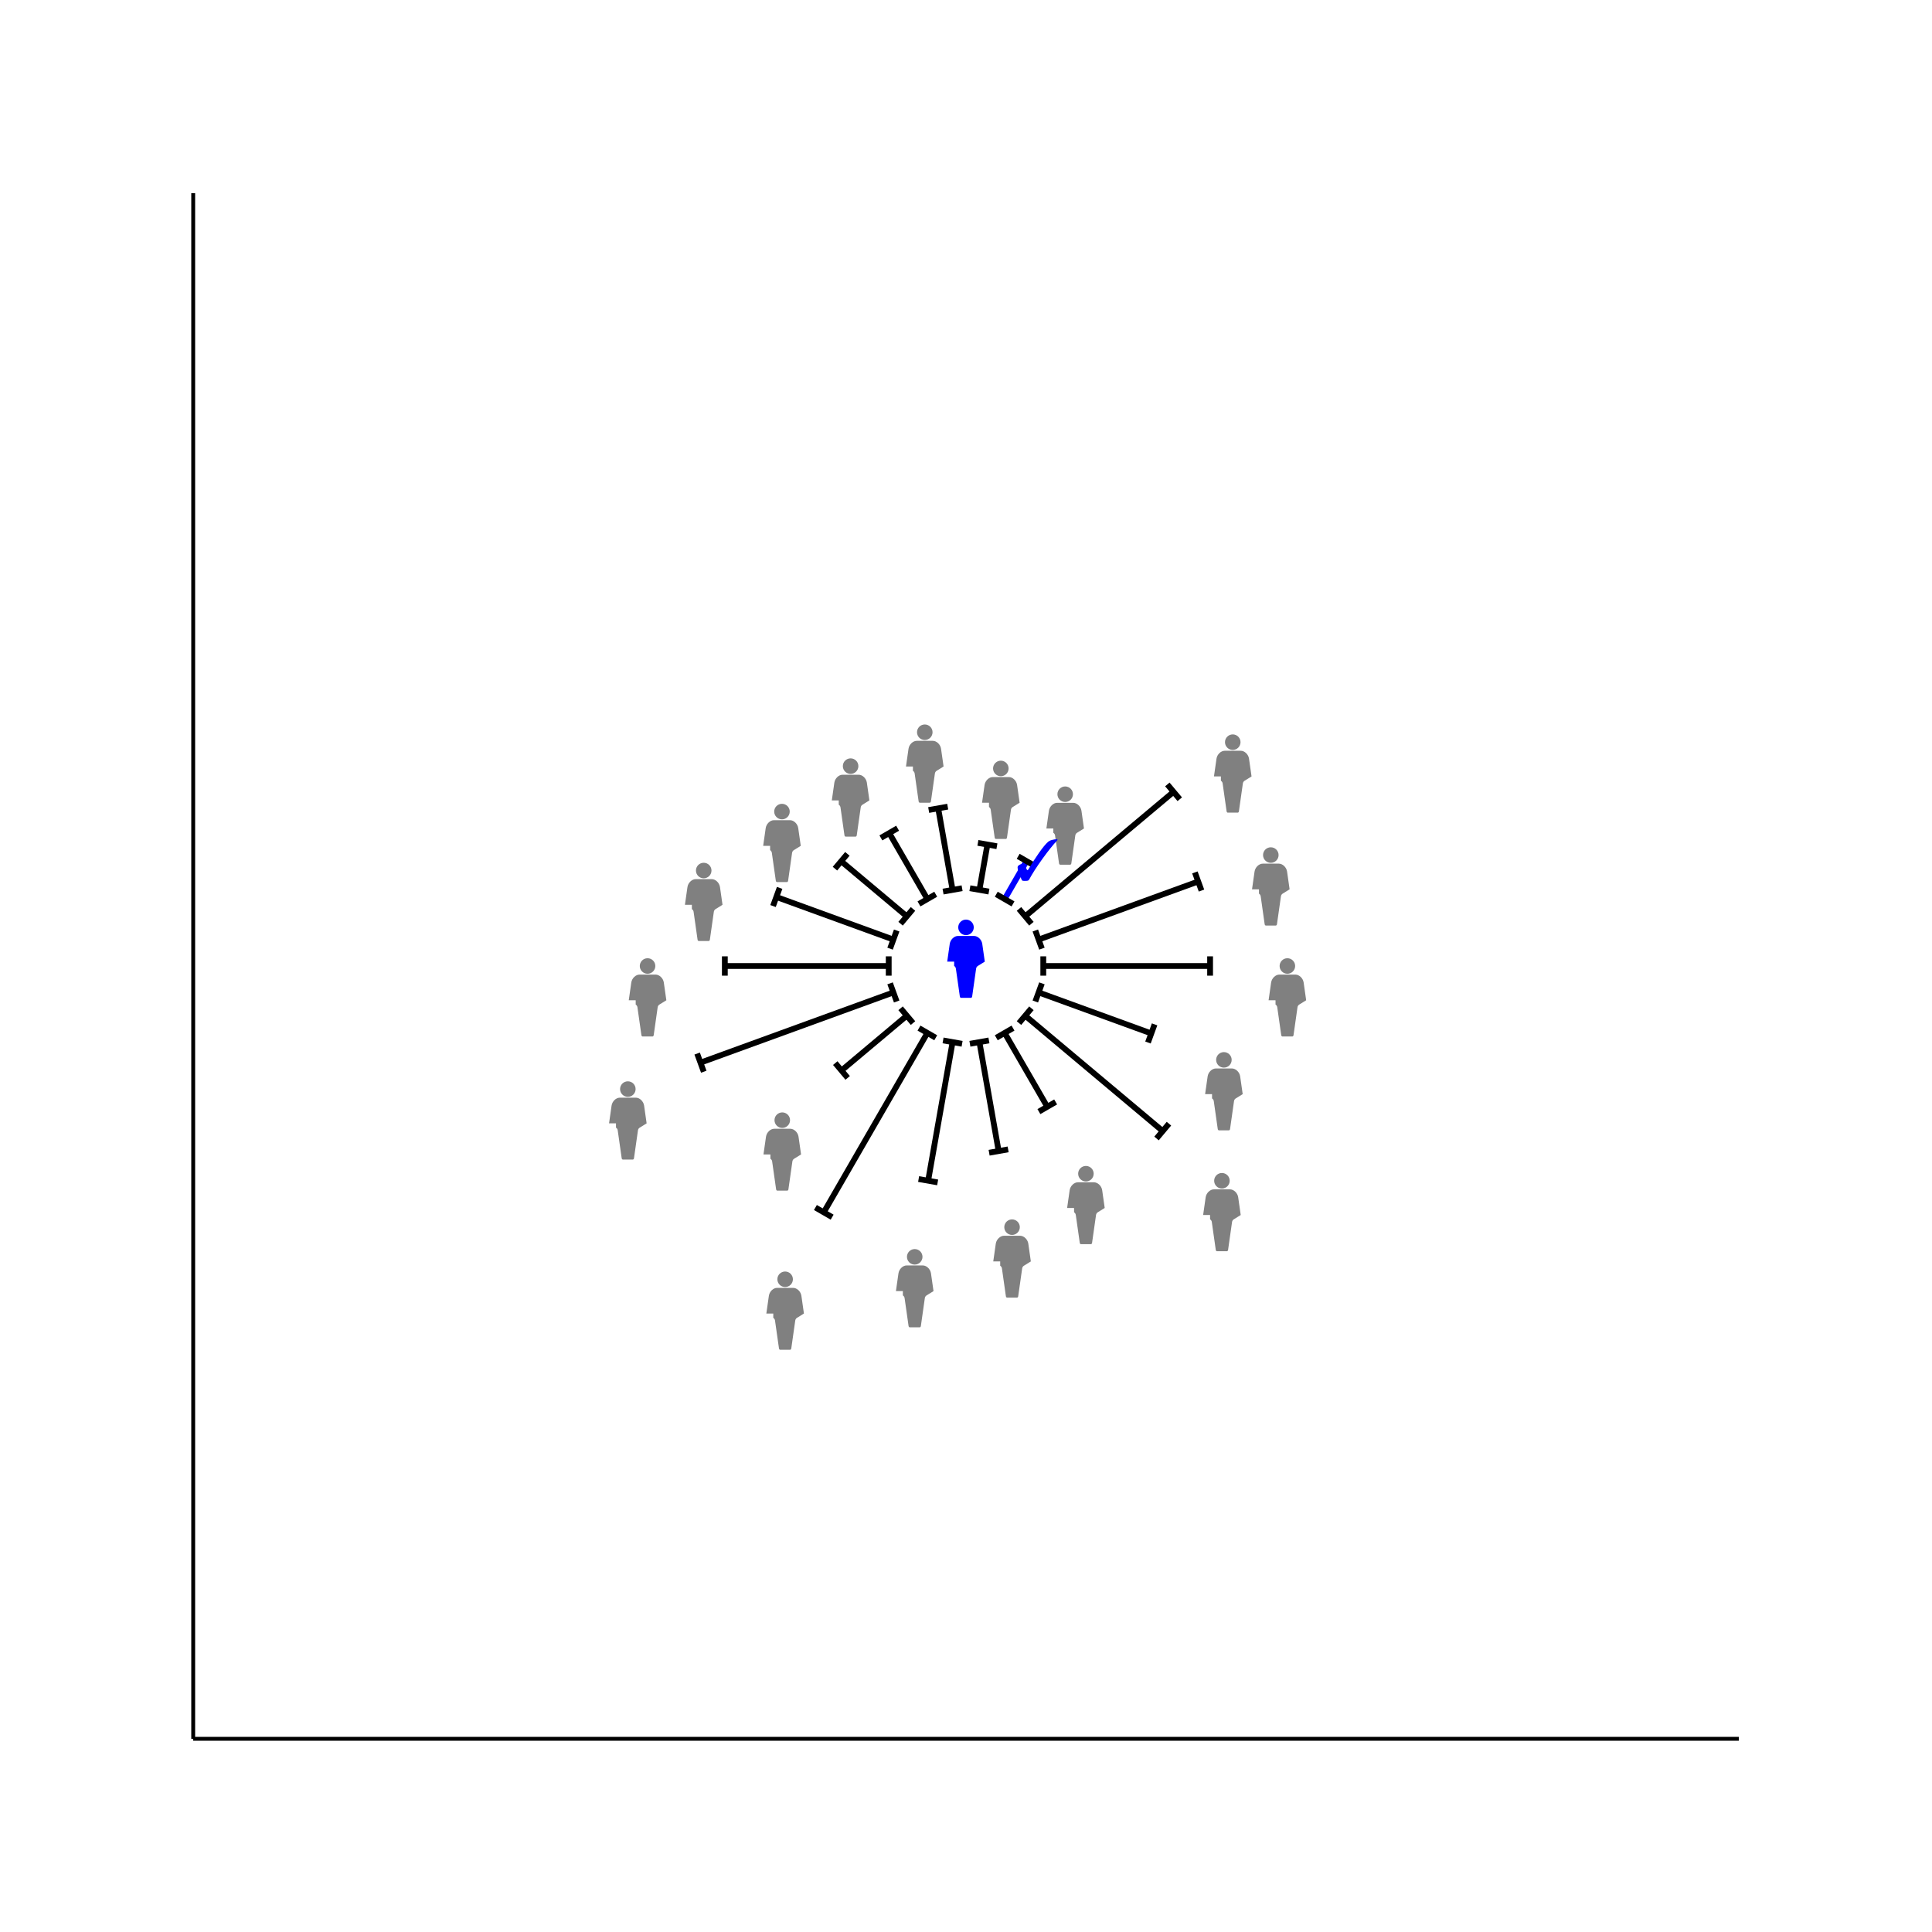
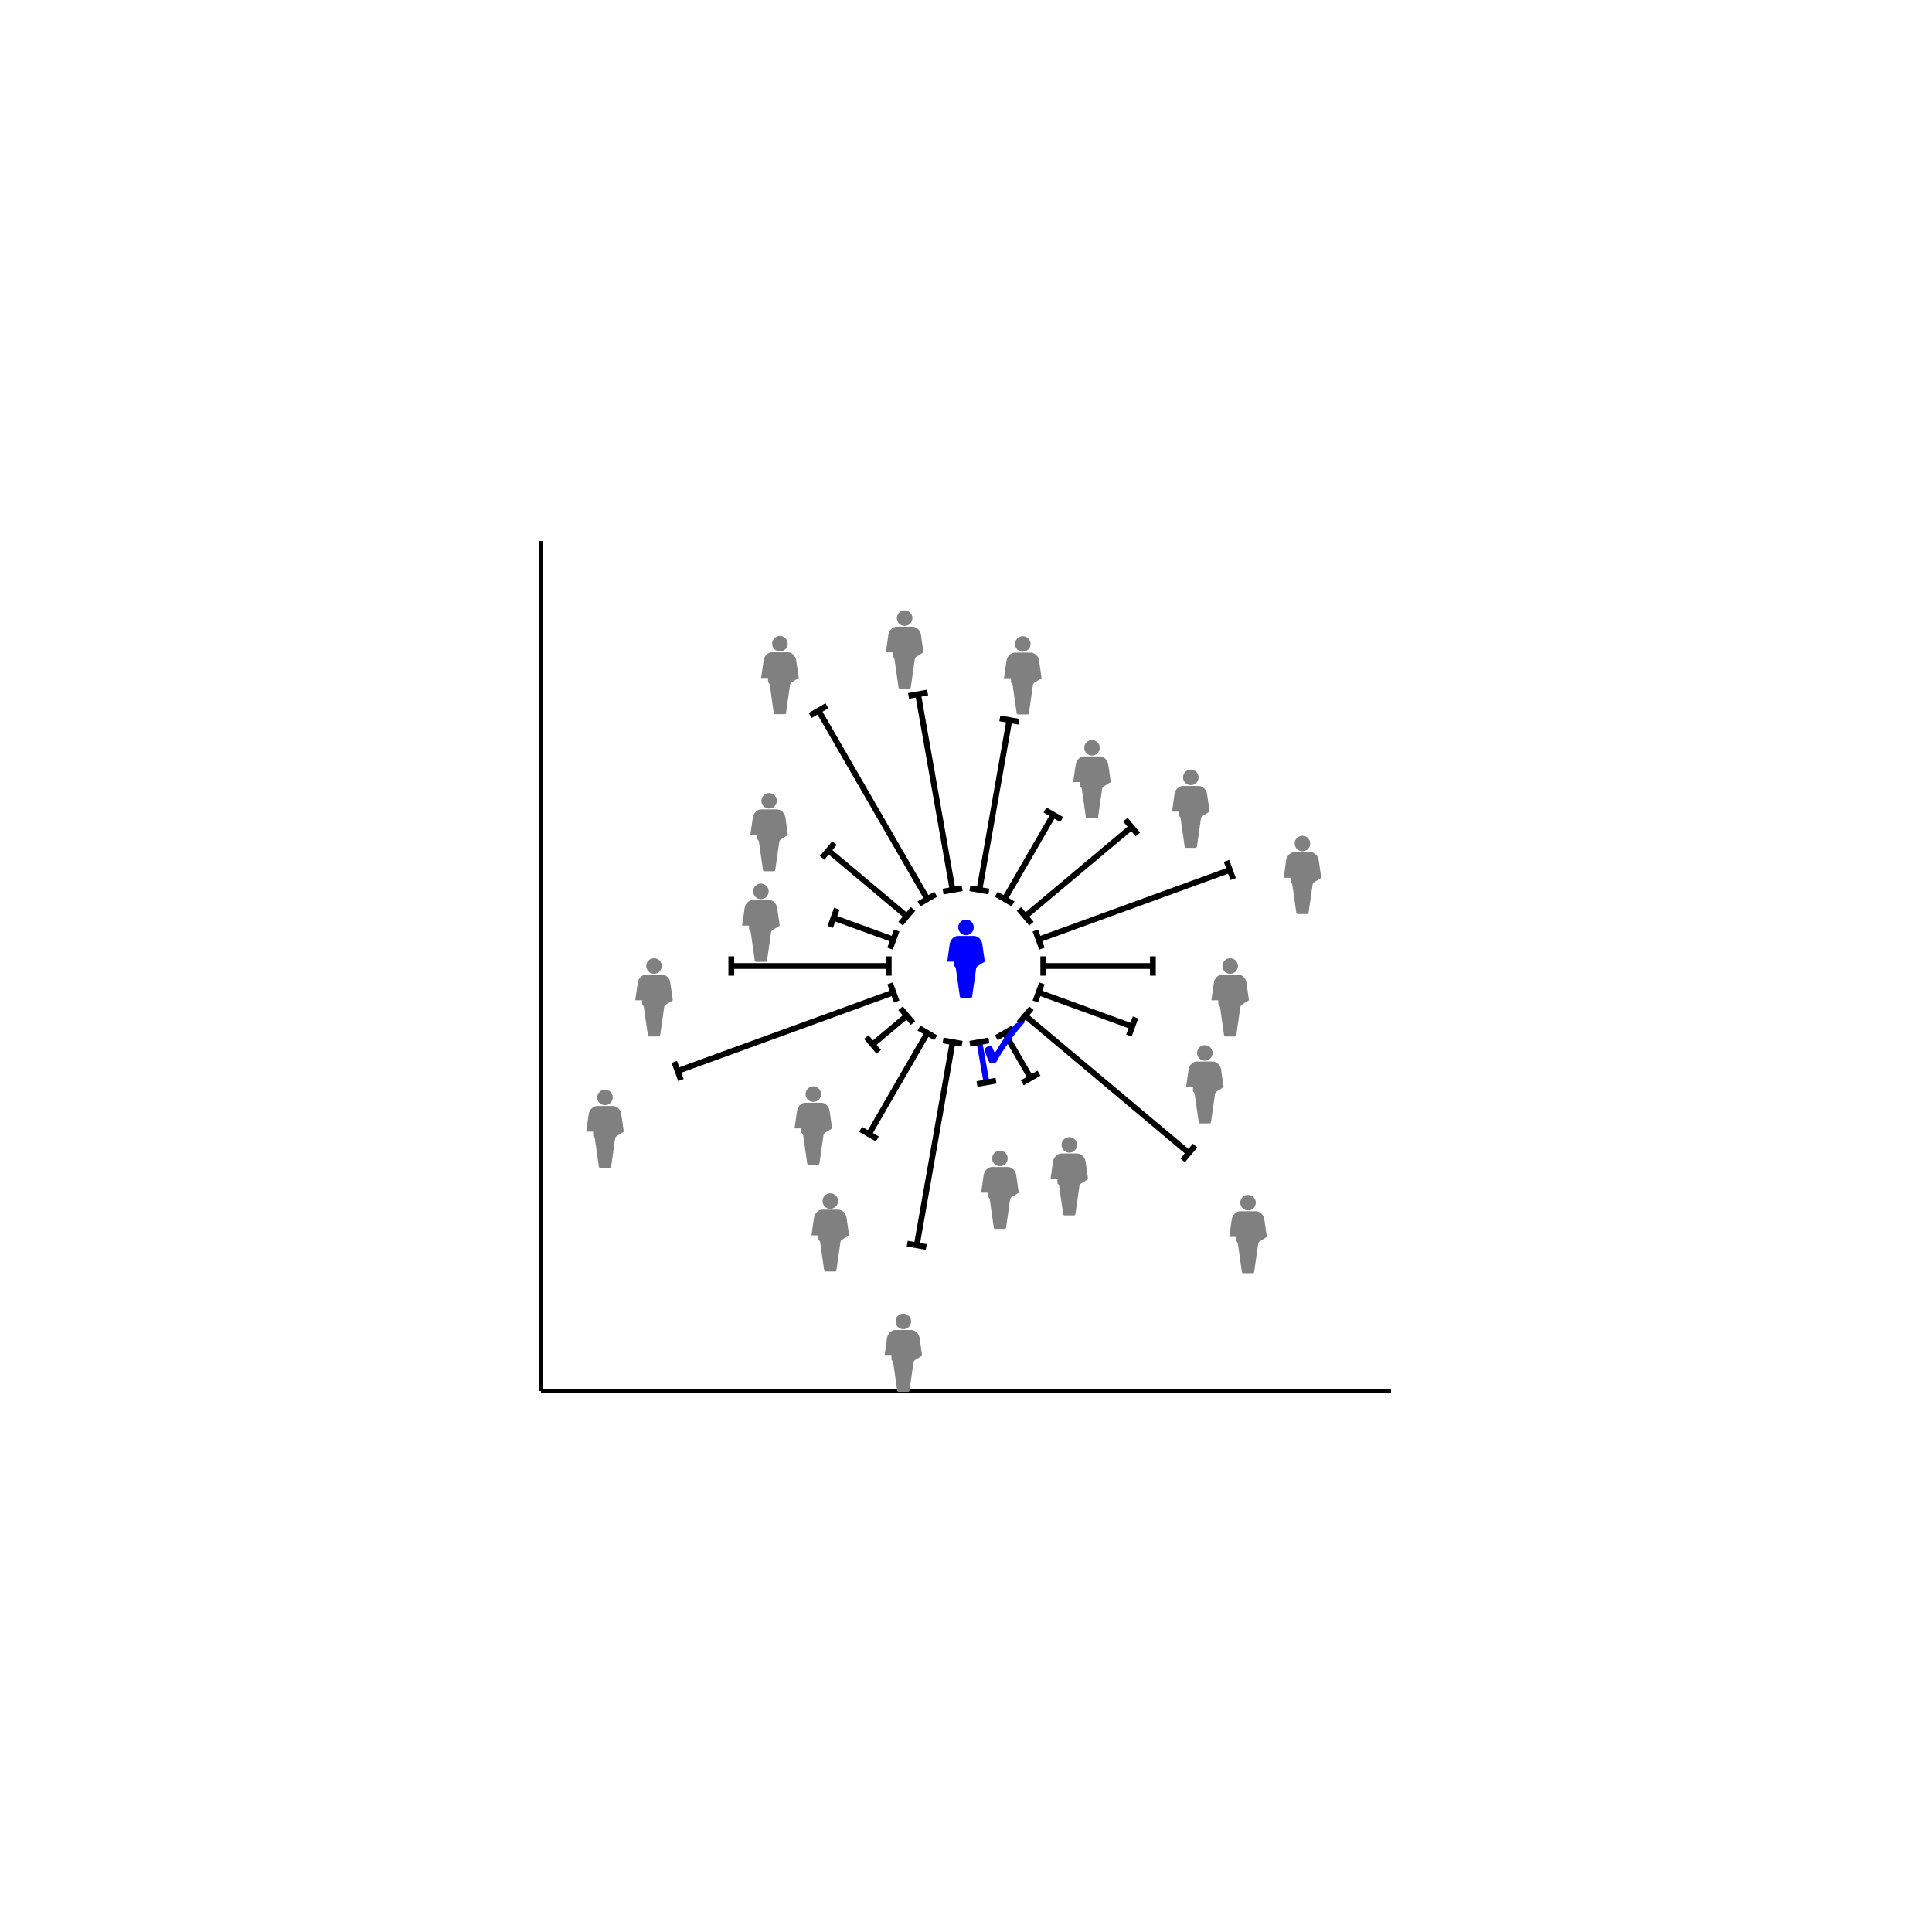
<svg xmlns="http://www.w3.org/2000/svg" baseProfile="full" height="500" version="1.1" width="500">
  <defs>
    <marker id="start_arrow" markerHeight="6" markerWidth="6" orient="auto" refX="3" refY="3">
      <path d="M6,0 L0,3 L6,6 Z" fill="black" />
    </marker>
    <marker id="end_arrow" markerHeight="6" markerWidth="6" orient="auto" refX="3" refY="3">
      <path d="M0,0 L6,3 L0,6 Z" fill="black" />
    </marker>
  </defs>
-   <line stroke="black" stroke-width="1" x1="50" x2="450" y1="450" y2="450" />
-   <line stroke="black" stroke-width="1" x1="50" x2="50" y1="450" y2="50" />
+   <line stroke="black" stroke-width="1" x1="140" x2="360" y1="360" y2="360" />
+   <line stroke="black" stroke-width="1" x1="140" x2="140" y1="360" y2="140" />
  <g fill="blue" transform="translate(235.2963,233.0) scale(0.1)">
    <circle cx="147.037" cy="70.0" r="20.104" />
    <path d="M98.402,158.679 L104.963,112.661 C106.644,101.598 116.398,92.253 126.261,92.253 L167.816,92.253 C177.678,92.253 187.431,101.599 189.099,112.573 L195.672,158.678 L177.719,169.823 C175.284,171.335 173.645,173.846 173.241,176.681 L162.941,249.059 C162.936,249.096 162.93,249.134 162.925,249.171 C162.682,251.034 161.026,252.397 160.255,252.397 L133.818,252.397 C133.047,252.397 131.39,251.035 131.147,249.171 C131.142,249.134 131.136,249.096 131.131,249.059 L120.829,176.681 C120.426,173.845 118.786,171.334 116.352,169.823 V158.679 Z" />
  </g>
-   <g fill="grey" transform="translate(318.4688,243.0) scale(0.1)">
+   <g fill="grey" transform="translate(303.6617,243.0) scale(0.1)">
    <circle cx="147.037" cy="70.0" r="20.104" />
    <path d="M98.402,158.679 L104.963,112.661 C106.644,101.598 116.398,92.253 126.261,92.253 L167.816,92.253 C177.678,92.253 187.431,101.599 189.099,112.573 L195.672,158.678 L177.719,169.823 C175.284,171.335 173.645,173.846 173.241,176.681 L162.941,249.059 C162.936,249.096 162.93,249.134 162.925,249.171 C162.682,251.034 161.026,252.397 160.255,252.397 L133.818,252.397 C133.047,252.397 131.39,251.035 131.147,249.171 C131.142,249.134 131.136,249.096 131.131,249.059 L120.829,176.681 C120.426,173.845 118.786,171.334 116.352,169.823 V158.679 Z" />
  </g>
-   <line stroke="black" stroke-width="1.5" x1="270.0" x2="313.172" y1="250.0" y2="250.0" />
+   <line stroke="black" stroke-width="1.5" x1="270.0" x2="298.365" y1="250.0" y2="250.0" />
  <line stroke="black" stroke-width="1.5" x1="270.0" x2="270.0" y1="252.5" y2="247.5" />
-   <line stroke="black" stroke-width="1.5" x1="313.172" x2="313.172" y1="252.5" y2="247.5" />
-   <g fill="grey" transform="translate(302.0407,267.293) scale(0.1)">
+   <line stroke="black" stroke-width="1.5" x1="298.365" x2="298.365" y1="252.5" y2="247.5" />
+   <g fill="grey" transform="translate(297.1067,265.4971) scale(0.1)">
    <circle cx="147.037" cy="70.0" r="20.104" />
    <path d="M98.402,158.679 L104.963,112.661 C106.644,101.598 116.398,92.253 126.261,92.253 L167.816,92.253 C177.678,92.253 187.431,101.599 189.099,112.573 L195.672,158.678 L177.719,169.823 C175.284,171.335 173.645,173.846 173.241,176.681 L162.941,249.059 C162.936,249.096 162.93,249.134 162.925,249.171 C162.682,251.034 161.026,252.397 160.255,252.397 L133.818,252.397 C133.047,252.397 131.39,251.035 131.147,249.171 C131.142,249.134 131.136,249.096 131.131,249.059 L120.829,176.681 C120.426,173.845 118.786,171.334 116.352,169.823 V158.679 Z" />
  </g>
-   <line stroke="black" stroke-width="1.5" x1="268.794" x2="297.951" y1="256.84" y2="267.453" />
+   <line stroke="black" stroke-width="1.5" x1="268.794" x2="293.017" y1="256.84" y2="265.657" />
  <line stroke="black" stroke-width="1.5" x1="267.939" x2="269.649" y1="259.19" y2="254.491" />
-   <line stroke="black" stroke-width="1.5" x1="297.096" x2="298.806" y1="269.802" y2="265.103" />
-   <g fill="grey" transform="translate(301.5302,298.5769) scale(0.1)">
+   <line stroke="black" stroke-width="1.5" x1="292.161" x2="293.872" y1="268.006" y2="263.308" />
+   <g fill="grey" transform="translate(308.2879,304.2473) scale(0.1)">
    <circle cx="147.037" cy="70.0" r="20.104" />
    <path d="M98.402,158.679 L104.963,112.661 C106.644,101.598 116.398,92.253 126.261,92.253 L167.816,92.253 C177.678,92.253 187.431,101.599 189.099,112.573 L195.672,158.678 L177.719,169.823 C175.284,171.335 173.645,173.846 173.241,176.681 L162.941,249.059 C162.936,249.096 162.93,249.134 162.925,249.171 C162.682,251.034 161.026,252.397 160.255,252.397 L133.818,252.397 C133.047,252.397 131.39,251.035 131.147,249.171 C131.142,249.134 131.136,249.096 131.131,249.059 L120.829,176.681 C120.426,173.845 118.786,171.334 116.352,169.823 V158.679 Z" />
  </g>
-   <line stroke="black" stroke-width="1.5" x1="265.321" x2="300.913" y1="262.856" y2="292.721" />
+   <line stroke="black" stroke-width="1.5" x1="265.321" x2="307.671" y1="262.856" y2="298.392" />
  <line stroke="black" stroke-width="1.5" x1="263.714" x2="266.928" y1="264.771" y2="260.941" />
-   <line stroke="black" stroke-width="1.5" x1="299.306" x2="302.52" y1="294.636" y2="290.806" />
-   <g fill="grey" transform="translate(266.3307,296.7532) scale(0.1)">
+   <line stroke="black" stroke-width="1.5" x1="306.064" x2="309.278" y1="300.307" y2="296.476" />
+   <g fill="grey" transform="translate(262.0265,289.298) scale(0.1)">
    <circle cx="147.037" cy="70.0" r="20.104" />
    <path d="M98.402,158.679 L104.963,112.661 C106.644,101.598 116.398,92.253 126.261,92.253 L167.816,92.253 C177.678,92.253 187.431,101.599 189.099,112.573 L195.672,158.678 L177.719,169.823 C175.284,171.335 173.645,173.846 173.241,176.681 L162.941,249.059 C162.936,249.096 162.93,249.134 162.925,249.171 C162.682,251.034 161.026,252.397 160.255,252.397 L133.818,252.397 C133.047,252.397 131.39,251.035 131.147,249.171 C131.142,249.134 131.136,249.096 131.131,249.059 L120.829,176.681 C120.426,173.845 118.786,171.334 116.352,169.823 V158.679 Z" />
  </g>
-   <line stroke="black" stroke-width="1.5" x1="260.0" x2="271.034" y1="267.321" y2="286.433" />
+   <line stroke="black" stroke-width="1.5" x1="260.0" x2="266.73" y1="267.321" y2="278.978" />
  <line stroke="black" stroke-width="1.5" x1="257.835" x2="262.165" y1="268.571" y2="266.071" />
-   <line stroke="black" stroke-width="1.5" x1="268.869" x2="273.2" y1="287.683" y2="285.183" />
-   <g fill="grey" transform="translate(247.2137,310.5867) scale(0.1)">
+   <line stroke="black" stroke-width="1.5" x1="264.565" x2="268.895" y1="280.228" y2="277.728" />
+   <g fill="grey" transform="translate(244.078,292.8038) scale(0.1)">
    <circle cx="147.037" cy="70.0" r="20.104" />
    <path d="M98.402,158.679 L104.963,112.661 C106.644,101.598 116.398,92.253 126.261,92.253 L167.816,92.253 C177.678,92.253 187.431,101.599 189.099,112.573 L195.672,158.678 L177.719,169.823 C175.284,171.335 173.645,173.846 173.241,176.681 L162.941,249.059 C162.936,249.096 162.93,249.134 162.925,249.171 C162.682,251.034 161.026,252.397 160.255,252.397 L133.818,252.397 C133.047,252.397 131.39,251.035 131.147,249.171 C131.142,249.134 131.136,249.096 131.131,249.059 L120.829,176.681 C120.426,173.845 118.786,171.334 116.352,169.823 V158.679 Z" />
  </g>
-   <line stroke="black" stroke-width="1.5" x1="253.473" x2="258.444" y1="269.696" y2="297.891" />
+   <line stroke="blue" stroke-width="1.5" x1="253.473" x2="255.309" y1="269.696" y2="280.108" />
  <line stroke="black" stroke-width="1.5" x1="251.011" x2="255.935" y1="270.13" y2="269.262" />
-   <line stroke="black" stroke-width="1.5" x1="255.982" x2="260.906" y1="298.325" y2="297.456" />
-   <g fill="grey" transform="translate(222.0247,318.2668) scale(0.1)">
+   <line stroke="black" stroke-width="1.5" x1="252.847" x2="257.771" y1="280.542" y2="279.673" />
+   <g fill="grey" transform="translate(219.0779,334.9789) scale(0.1)">
    <circle cx="147.037" cy="70.0" r="20.104" />
    <path d="M98.402,158.679 L104.963,112.661 C106.644,101.598 116.398,92.253 126.261,92.253 L167.816,92.253 C177.678,92.253 187.431,101.599 189.099,112.573 L195.672,158.678 L177.719,169.823 C175.284,171.335 173.645,173.846 173.241,176.681 L162.941,249.059 C162.936,249.096 162.93,249.134 162.925,249.171 C162.682,251.034 161.026,252.397 160.255,252.397 L133.818,252.397 C133.047,252.397 131.39,251.035 131.147,249.171 C131.142,249.134 131.136,249.096 131.131,249.059 L120.829,176.681 C120.426,173.845 118.786,171.334 116.352,169.823 V158.679 Z" />
  </g>
-   <line stroke="black" stroke-width="1.5" x1="246.527" x2="240.201" y1="269.696" y2="305.571" />
+   <line stroke="black" stroke-width="1.5" x1="246.527" x2="237.255" y1="269.696" y2="322.283" />
  <line stroke="black" stroke-width="1.5" x1="244.065" x2="248.989" y1="269.262" y2="270.13" />
-   <line stroke="black" stroke-width="1.5" x1="237.739" x2="242.663" y1="305.137" y2="306.005" />
-   <g fill="grey" transform="translate(188.4878,324.0748) scale(0.1)">
+   <line stroke="black" stroke-width="1.5" x1="234.793" x2="239.717" y1="321.849" y2="322.717" />
+   <g fill="grey" transform="translate(200.1749,303.832) scale(0.1)">
    <circle cx="147.037" cy="70.0" r="20.104" />
    <path d="M98.402,158.679 L104.963,112.661 C106.644,101.598 116.398,92.253 126.261,92.253 L167.816,92.253 C177.678,92.253 187.431,101.599 189.099,112.573 L195.672,158.678 L177.719,169.823 C175.284,171.335 173.645,173.846 173.241,176.681 L162.941,249.059 C162.936,249.096 162.93,249.134 162.925,249.171 C162.682,251.034 161.026,252.397 160.255,252.397 L133.818,252.397 C133.047,252.397 131.39,251.035 131.147,249.171 C131.142,249.134 131.136,249.096 131.131,249.059 L120.829,176.681 C120.426,173.845 118.786,171.334 116.352,169.823 V158.679 Z" />
  </g>
-   <line stroke="black" stroke-width="1.5" x1="240.0" x2="213.191" y1="267.321" y2="313.754" />
+   <line stroke="black" stroke-width="1.5" x1="240.0" x2="224.879" y1="267.321" y2="293.511" />
  <line stroke="black" stroke-width="1.5" x1="237.835" x2="242.165" y1="266.071" y2="268.571" />
-   <line stroke="black" stroke-width="1.5" x1="211.026" x2="215.357" y1="312.504" y2="315.004" />
-   <g fill="grey" transform="translate(187.7462,282.8993) scale(0.1)">
+   <line stroke="black" stroke-width="1.5" x1="222.714" x2="227.044" y1="292.261" y2="294.761" />
+   <g fill="grey" transform="translate(195.7823,276.1562) scale(0.1)">
    <circle cx="147.037" cy="70.0" r="20.104" />
    <path d="M98.402,158.679 L104.963,112.661 C106.644,101.598 116.398,92.253 126.261,92.253 L167.816,92.253 C177.678,92.253 187.431,101.599 189.099,112.573 L195.672,158.678 L177.719,169.823 C175.284,171.335 173.645,173.846 173.241,176.681 L162.941,249.059 C162.936,249.096 162.93,249.134 162.925,249.171 C162.682,251.034 161.026,252.397 160.255,252.397 L133.818,252.397 C133.047,252.397 131.39,251.035 131.147,249.171 C131.142,249.134 131.136,249.096 131.131,249.059 L120.829,176.681 C120.426,173.845 118.786,171.334 116.352,169.823 V158.679 Z" />
  </g>
-   <line stroke="black" stroke-width="1.5" x1="234.679" x2="217.771" y1="262.856" y2="277.044" />
+   <line stroke="black" stroke-width="1.5" x1="234.679" x2="225.807" y1="262.856" y2="270.3" />
  <line stroke="black" stroke-width="1.5" x1="233.072" x2="236.286" y1="260.941" y2="264.771" />
-   <line stroke="black" stroke-width="1.5" x1="216.164" x2="219.378" y1="275.128" y2="278.959" />
-   <g fill="grey" transform="translate(147.7807,274.8531) scale(0.1)">
+   <line stroke="black" stroke-width="1.5" x1="224.2" x2="227.414" y1="268.385" y2="272.216" />
+   <g fill="grey" transform="translate(141.868,277.0051) scale(0.1)">
    <circle cx="147.037" cy="70.0" r="20.104" />
    <path d="M98.402,158.679 L104.963,112.661 C106.644,101.598 116.398,92.253 126.261,92.253 L167.816,92.253 C177.678,92.253 187.431,101.599 189.099,112.573 L195.672,158.678 L177.719,169.823 C175.284,171.335 173.645,173.846 173.241,176.681 L162.941,249.059 C162.936,249.096 162.93,249.134 162.925,249.171 C162.682,251.034 161.026,252.397 160.255,252.397 L133.818,252.397 C133.047,252.397 131.39,251.035 131.147,249.171 C131.142,249.134 131.136,249.096 131.131,249.059 L120.829,176.681 C120.426,173.845 118.786,171.334 116.352,169.823 V158.679 Z" />
  </g>
-   <line stroke="black" stroke-width="1.5" x1="231.206" x2="181.278" y1="256.84" y2="275.013" />
+   <line stroke="black" stroke-width="1.5" x1="231.206" x2="175.366" y1="256.84" y2="277.165" />
  <line stroke="black" stroke-width="1.5" x1="230.351" x2="232.061" y1="254.491" y2="259.19" />
-   <line stroke="black" stroke-width="1.5" x1="180.423" x2="182.133" y1="272.663" y2="277.362" />
-   <g fill="grey" transform="translate(152.8829,243.0) scale(0.1)">
+   <line stroke="black" stroke-width="1.5" x1="174.51" x2="176.221" y1="274.815" y2="279.514" />
+   <g fill="grey" transform="translate(154.5562,243.0) scale(0.1)">
    <circle cx="147.037" cy="70.0" r="20.104" />
    <path d="M98.402,158.679 L104.963,112.661 C106.644,101.598 116.398,92.253 126.261,92.253 L167.816,92.253 C177.678,92.253 187.431,101.599 189.099,112.573 L195.672,158.678 L177.719,169.823 C175.284,171.335 173.645,173.846 173.241,176.681 L162.941,249.059 C162.936,249.096 162.93,249.134 162.925,249.171 C162.682,251.034 161.026,252.397 160.255,252.397 L133.818,252.397 C133.047,252.397 131.39,251.035 131.147,249.171 C131.142,249.134 131.136,249.096 131.131,249.059 L120.829,176.681 C120.426,173.845 118.786,171.334 116.352,169.823 V158.679 Z" />
  </g>
-   <line stroke="black" stroke-width="1.5" x1="230.0" x2="187.587" y1="250.0" y2="250.0" />
+   <line stroke="black" stroke-width="1.5" x1="230.0" x2="189.26" y1="250.0" y2="250.0" />
  <line stroke="black" stroke-width="1.5" x1="230.0" x2="230.0" y1="247.5" y2="252.5" />
-   <line stroke="black" stroke-width="1.5" x1="187.587" x2="187.587" y1="247.5" y2="252.5" />
-   <g fill="grey" transform="translate(167.418,218.2943) scale(0.1)">
+   <line stroke="black" stroke-width="1.5" x1="189.26" x2="189.26" y1="247.5" y2="252.5" />
+   <g fill="grey" transform="translate(182.2218,223.6825) scale(0.1)">
    <circle cx="147.037" cy="70.0" r="20.104" />
    <path d="M98.402,158.679 L104.963,112.661 C106.644,101.598 116.398,92.253 126.261,92.253 L167.816,92.253 C177.678,92.253 187.431,101.599 189.099,112.573 L195.672,158.678 L177.719,169.823 C175.284,171.335 173.645,173.846 173.241,176.681 L162.941,249.059 C162.936,249.096 162.93,249.134 162.925,249.171 C162.682,251.034 161.026,252.397 160.255,252.397 L133.818,252.397 C133.047,252.397 131.39,251.035 131.147,249.171 C131.142,249.134 131.136,249.096 131.131,249.059 L120.829,176.681 C120.426,173.845 118.786,171.334 116.352,169.823 V158.679 Z" />
  </g>
-   <line stroke="black" stroke-width="1.5" x1="231.206" x2="200.916" y1="243.16" y2="232.135" />
+   <line stroke="black" stroke-width="1.5" x1="231.206" x2="215.719" y1="243.16" y2="237.523" />
  <line stroke="black" stroke-width="1.5" x1="232.061" x2="230.351" y1="240.81" y2="245.509" />
-   <line stroke="black" stroke-width="1.5" x1="201.771" x2="200.06" y1="229.785" y2="234.484" />
-   <g fill="grey" transform="translate(187.6687,203.0357) scale(0.1)">
+   <line stroke="black" stroke-width="1.5" x1="216.574" x2="214.864" y1="235.174" y2="239.872" />
+   <g fill="grey" transform="translate(184.3448,200.2466) scale(0.1)">
    <circle cx="147.037" cy="70.0" r="20.104" />
    <path d="M98.402,158.679 L104.963,112.661 C106.644,101.598 116.398,92.253 126.261,92.253 L167.816,92.253 C177.678,92.253 187.431,101.599 189.099,112.573 L195.672,158.678 L177.719,169.823 C175.284,171.335 173.645,173.846 173.241,176.681 L162.941,249.059 C162.936,249.096 162.93,249.134 162.925,249.171 C162.682,251.034 161.026,252.397 160.255,252.397 L133.818,252.397 C133.047,252.397 131.39,251.035 131.147,249.171 C131.142,249.134 131.136,249.096 131.131,249.059 L120.829,176.681 C120.426,173.845 118.786,171.334 116.352,169.823 V158.679 Z" />
  </g>
-   <line stroke="black" stroke-width="1.5" x1="234.679" x2="217.693" y1="237.144" y2="222.891" />
+   <line stroke="black" stroke-width="1.5" x1="234.679" x2="214.369" y1="237.144" y2="220.102" />
  <line stroke="black" stroke-width="1.5" x1="236.286" x2="233.072" y1="235.229" y2="239.059" />
-   <line stroke="black" stroke-width="1.5" x1="219.3" x2="216.086" y1="220.976" y2="224.807" />
-   <g fill="grey" transform="translate(205.4325,191.2744) scale(0.1)">
+   <line stroke="black" stroke-width="1.5" x1="215.976" x2="212.762" y1="218.187" y2="222.017" />
+   <g fill="grey" transform="translate(187.1349,159.5821) scale(0.1)">
    <circle cx="147.037" cy="70.0" r="20.104" />
    <path d="M98.402,158.679 L104.963,112.661 C106.644,101.598 116.398,92.253 126.261,92.253 L167.816,92.253 C177.678,92.253 187.431,101.599 189.099,112.573 L195.672,158.678 L177.719,169.823 C175.284,171.335 173.645,173.846 173.241,176.681 L162.941,249.059 C162.936,249.096 162.93,249.134 162.925,249.171 C162.682,251.034 161.026,252.397 160.255,252.397 L133.818,252.397 C133.047,252.397 131.39,251.035 131.147,249.171 C131.142,249.134 131.136,249.096 131.131,249.059 L120.829,176.681 C120.426,173.845 118.786,171.334 116.352,169.823 V158.679 Z" />
  </g>
-   <line stroke="black" stroke-width="1.5" x1="240.0" x2="230.136" y1="232.679" y2="215.595" />
+   <line stroke="black" stroke-width="1.5" x1="240.0" x2="211.839" y1="232.679" y2="183.903" />
  <line stroke="black" stroke-width="1.5" x1="242.165" x2="237.835" y1="231.429" y2="233.929" />
-   <line stroke="black" stroke-width="1.5" x1="232.301" x2="227.971" y1="214.345" y2="216.845" />
-   <g fill="grey" transform="translate(224.6287,182.5012) scale(0.1)">
+   <line stroke="black" stroke-width="1.5" x1="214.004" x2="209.674" y1="182.653" y2="185.153" />
+   <g fill="grey" transform="translate(219.4204,152.9633) scale(0.1)">
    <circle cx="147.037" cy="70.0" r="20.104" />
    <path d="M98.402,158.679 L104.963,112.661 C106.644,101.598 116.398,92.253 126.261,92.253 L167.816,92.253 C177.678,92.253 187.431,101.599 189.099,112.573 L195.672,158.678 L177.719,169.823 C175.284,171.335 173.645,173.846 173.241,176.681 L162.941,249.059 C162.936,249.096 162.93,249.134 162.925,249.171 C162.682,251.034 161.026,252.397 160.255,252.397 L133.818,252.397 C133.047,252.397 131.39,251.035 131.147,249.171 C131.142,249.134 131.136,249.096 131.131,249.059 L120.829,176.681 C120.426,173.845 118.786,171.334 116.352,169.823 V158.679 Z" />
  </g>
-   <line stroke="black" stroke-width="1.5" x1="246.527" x2="242.805" y1="230.304" y2="209.197" />
+   <line stroke="black" stroke-width="1.5" x1="246.527" x2="237.597" y1="230.304" y2="179.659" />
  <line stroke="black" stroke-width="1.5" x1="248.989" x2="244.065" y1="229.87" y2="230.738" />
-   <line stroke="black" stroke-width="1.5" x1="245.267" x2="240.343" y1="208.763" y2="209.631" />
-   <g fill="grey" transform="translate(244.3111,191.8746) scale(0.1)">
+   <line stroke="black" stroke-width="1.5" x1="240.059" x2="235.135" y1="179.225" y2="180.094" />
+   <g fill="grey" transform="translate(249.9926,159.6533) scale(0.1)">
    <circle cx="147.037" cy="70.0" r="20.104" />
    <path d="M98.402,158.679 L104.963,112.661 C106.644,101.598 116.398,92.253 126.261,92.253 L167.816,92.253 C177.678,92.253 187.431,101.599 189.099,112.573 L195.672,158.678 L177.719,169.823 C175.284,171.335 173.645,173.846 173.241,176.681 L162.941,249.059 C162.936,249.096 162.93,249.134 162.925,249.171 C162.682,251.034 161.026,252.397 160.255,252.397 L133.818,252.397 C133.047,252.397 131.39,251.035 131.147,249.171 C131.142,249.134 131.136,249.096 131.131,249.059 L120.829,176.681 C120.426,173.845 118.786,171.334 116.352,169.823 V158.679 Z" />
  </g>
-   <line stroke="black" stroke-width="1.5" x1="253.473" x2="255.542" y1="230.304" y2="218.571" />
+   <line stroke="black" stroke-width="1.5" x1="253.473" x2="261.223" y1="230.304" y2="186.349" />
  <line stroke="black" stroke-width="1.5" x1="255.935" x2="251.011" y1="230.738" y2="229.87" />
-   <line stroke="black" stroke-width="1.5" x1="258.004" x2="253.08" y1="219.005" y2="218.137" />
-   <g fill="grey" transform="translate(260.9643,198.5417) scale(0.1)">
+   <line stroke="black" stroke-width="1.5" x1="263.685" x2="258.761" y1="186.784" y2="185.915" />
+   <g fill="grey" transform="translate(267.8978,186.5326) scale(0.1)">
    <circle cx="147.037" cy="70.0" r="20.104" />
    <path d="M98.402,158.679 L104.963,112.661 C106.644,101.598 116.398,92.253 126.261,92.253 L167.816,92.253 C177.678,92.253 187.431,101.599 189.099,112.573 L195.672,158.678 L177.719,169.823 C175.284,171.335 173.645,173.846 173.241,176.681 L162.941,249.059 C162.936,249.096 162.93,249.134 162.925,249.171 C162.682,251.034 161.026,252.397 160.255,252.397 L133.818,252.397 C133.047,252.397 131.39,251.035 131.147,249.171 C131.142,249.134 131.136,249.096 131.131,249.059 L120.829,176.681 C120.426,173.845 118.786,171.334 116.352,169.823 V158.679 Z" />
  </g>
-   <line stroke="blue" stroke-width="1.5" x1="260.0" x2="265.668" y1="232.679" y2="222.862" />
+   <line stroke="black" stroke-width="1.5" x1="260.0" x2="272.601" y1="232.679" y2="210.853" />
  <line stroke="black" stroke-width="1.5" x1="262.165" x2="257.835" y1="233.929" y2="231.429" />
-   <line stroke="black" stroke-width="1.5" x1="267.833" x2="263.503" y1="224.112" y2="221.612" />
-   <g fill="grey" transform="translate(304.3324,185.0718) scale(0.1)">
+   <line stroke="black" stroke-width="1.5" x1="274.767" x2="270.436" y1="212.103" y2="209.603" />
+   <g fill="grey" transform="translate(293.4726,194.1843) scale(0.1)">
    <circle cx="147.037" cy="70.0" r="20.104" />
    <path d="M98.402,158.679 L104.963,112.661 C106.644,101.598 116.398,92.253 126.261,92.253 L167.816,92.253 C177.678,92.253 187.431,101.599 189.099,112.573 L195.672,158.678 L177.719,169.823 C175.284,171.335 173.645,173.846 173.241,176.681 L162.941,249.059 C162.936,249.096 162.93,249.134 162.925,249.171 C162.682,251.034 161.026,252.397 160.255,252.397 L133.818,252.397 C133.047,252.397 131.39,251.035 131.147,249.171 C131.142,249.134 131.136,249.096 131.131,249.059 L120.829,176.681 C120.426,173.845 118.786,171.334 116.352,169.823 V158.679 Z" />
  </g>
-   <line stroke="black" stroke-width="1.5" x1="265.321" x2="303.715" y1="237.144" y2="204.928" />
+   <line stroke="black" stroke-width="1.5" x1="265.321" x2="292.855" y1="237.144" y2="214.04" />
  <line stroke="black" stroke-width="1.5" x1="266.928" x2="263.714" y1="239.059" y2="235.229" />
-   <line stroke="black" stroke-width="1.5" x1="305.322" x2="302.108" y1="206.843" y2="203.012" />
-   <g fill="grey" transform="translate(314.1822,214.2879) scale(0.1)">
+   <line stroke="black" stroke-width="1.5" x1="294.462" x2="291.248" y1="215.955" y2="212.125" />
+   <g fill="grey" transform="translate(322.3673,211.3088) scale(0.1)">
    <circle cx="147.037" cy="70.0" r="20.104" />
    <path d="M98.402,158.679 L104.963,112.661 C106.644,101.598 116.398,92.253 126.261,92.253 L167.816,92.253 C177.678,92.253 187.431,101.599 189.099,112.573 L195.672,158.678 L177.719,169.823 C175.284,171.335 173.645,173.846 173.241,176.681 L162.941,249.059 C162.936,249.096 162.93,249.134 162.925,249.171 C162.682,251.034 161.026,252.397 160.255,252.397 L133.818,252.397 C133.047,252.397 131.39,251.035 131.147,249.171 C131.142,249.134 131.136,249.096 131.131,249.059 L120.829,176.681 C120.426,173.845 118.786,171.334 116.352,169.823 V158.679 Z" />
  </g>
-   <line stroke="black" stroke-width="1.5" x1="268.794" x2="310.092" y1="243.16" y2="228.128" />
+   <line stroke="black" stroke-width="1.5" x1="268.794" x2="318.277" y1="243.16" y2="225.149" />
  <line stroke="black" stroke-width="1.5" x1="269.649" x2="267.939" y1="245.509" y2="240.81" />
-   <line stroke="black" stroke-width="1.5" x1="310.947" x2="309.237" y1="230.478" y2="225.779" />
-   <text fill="blue" font-size="15px" font-weight="bold" x="262.834" y="227.771">✓</text>
+   <line stroke="black" stroke-width="1.5" x1="319.132" x2="317.422" y1="227.498" y2="222.8" />
+   <text fill="blue" font-size="15px" font-weight="bold" x="254.391" y="274.902">✓</text>
</svg>
